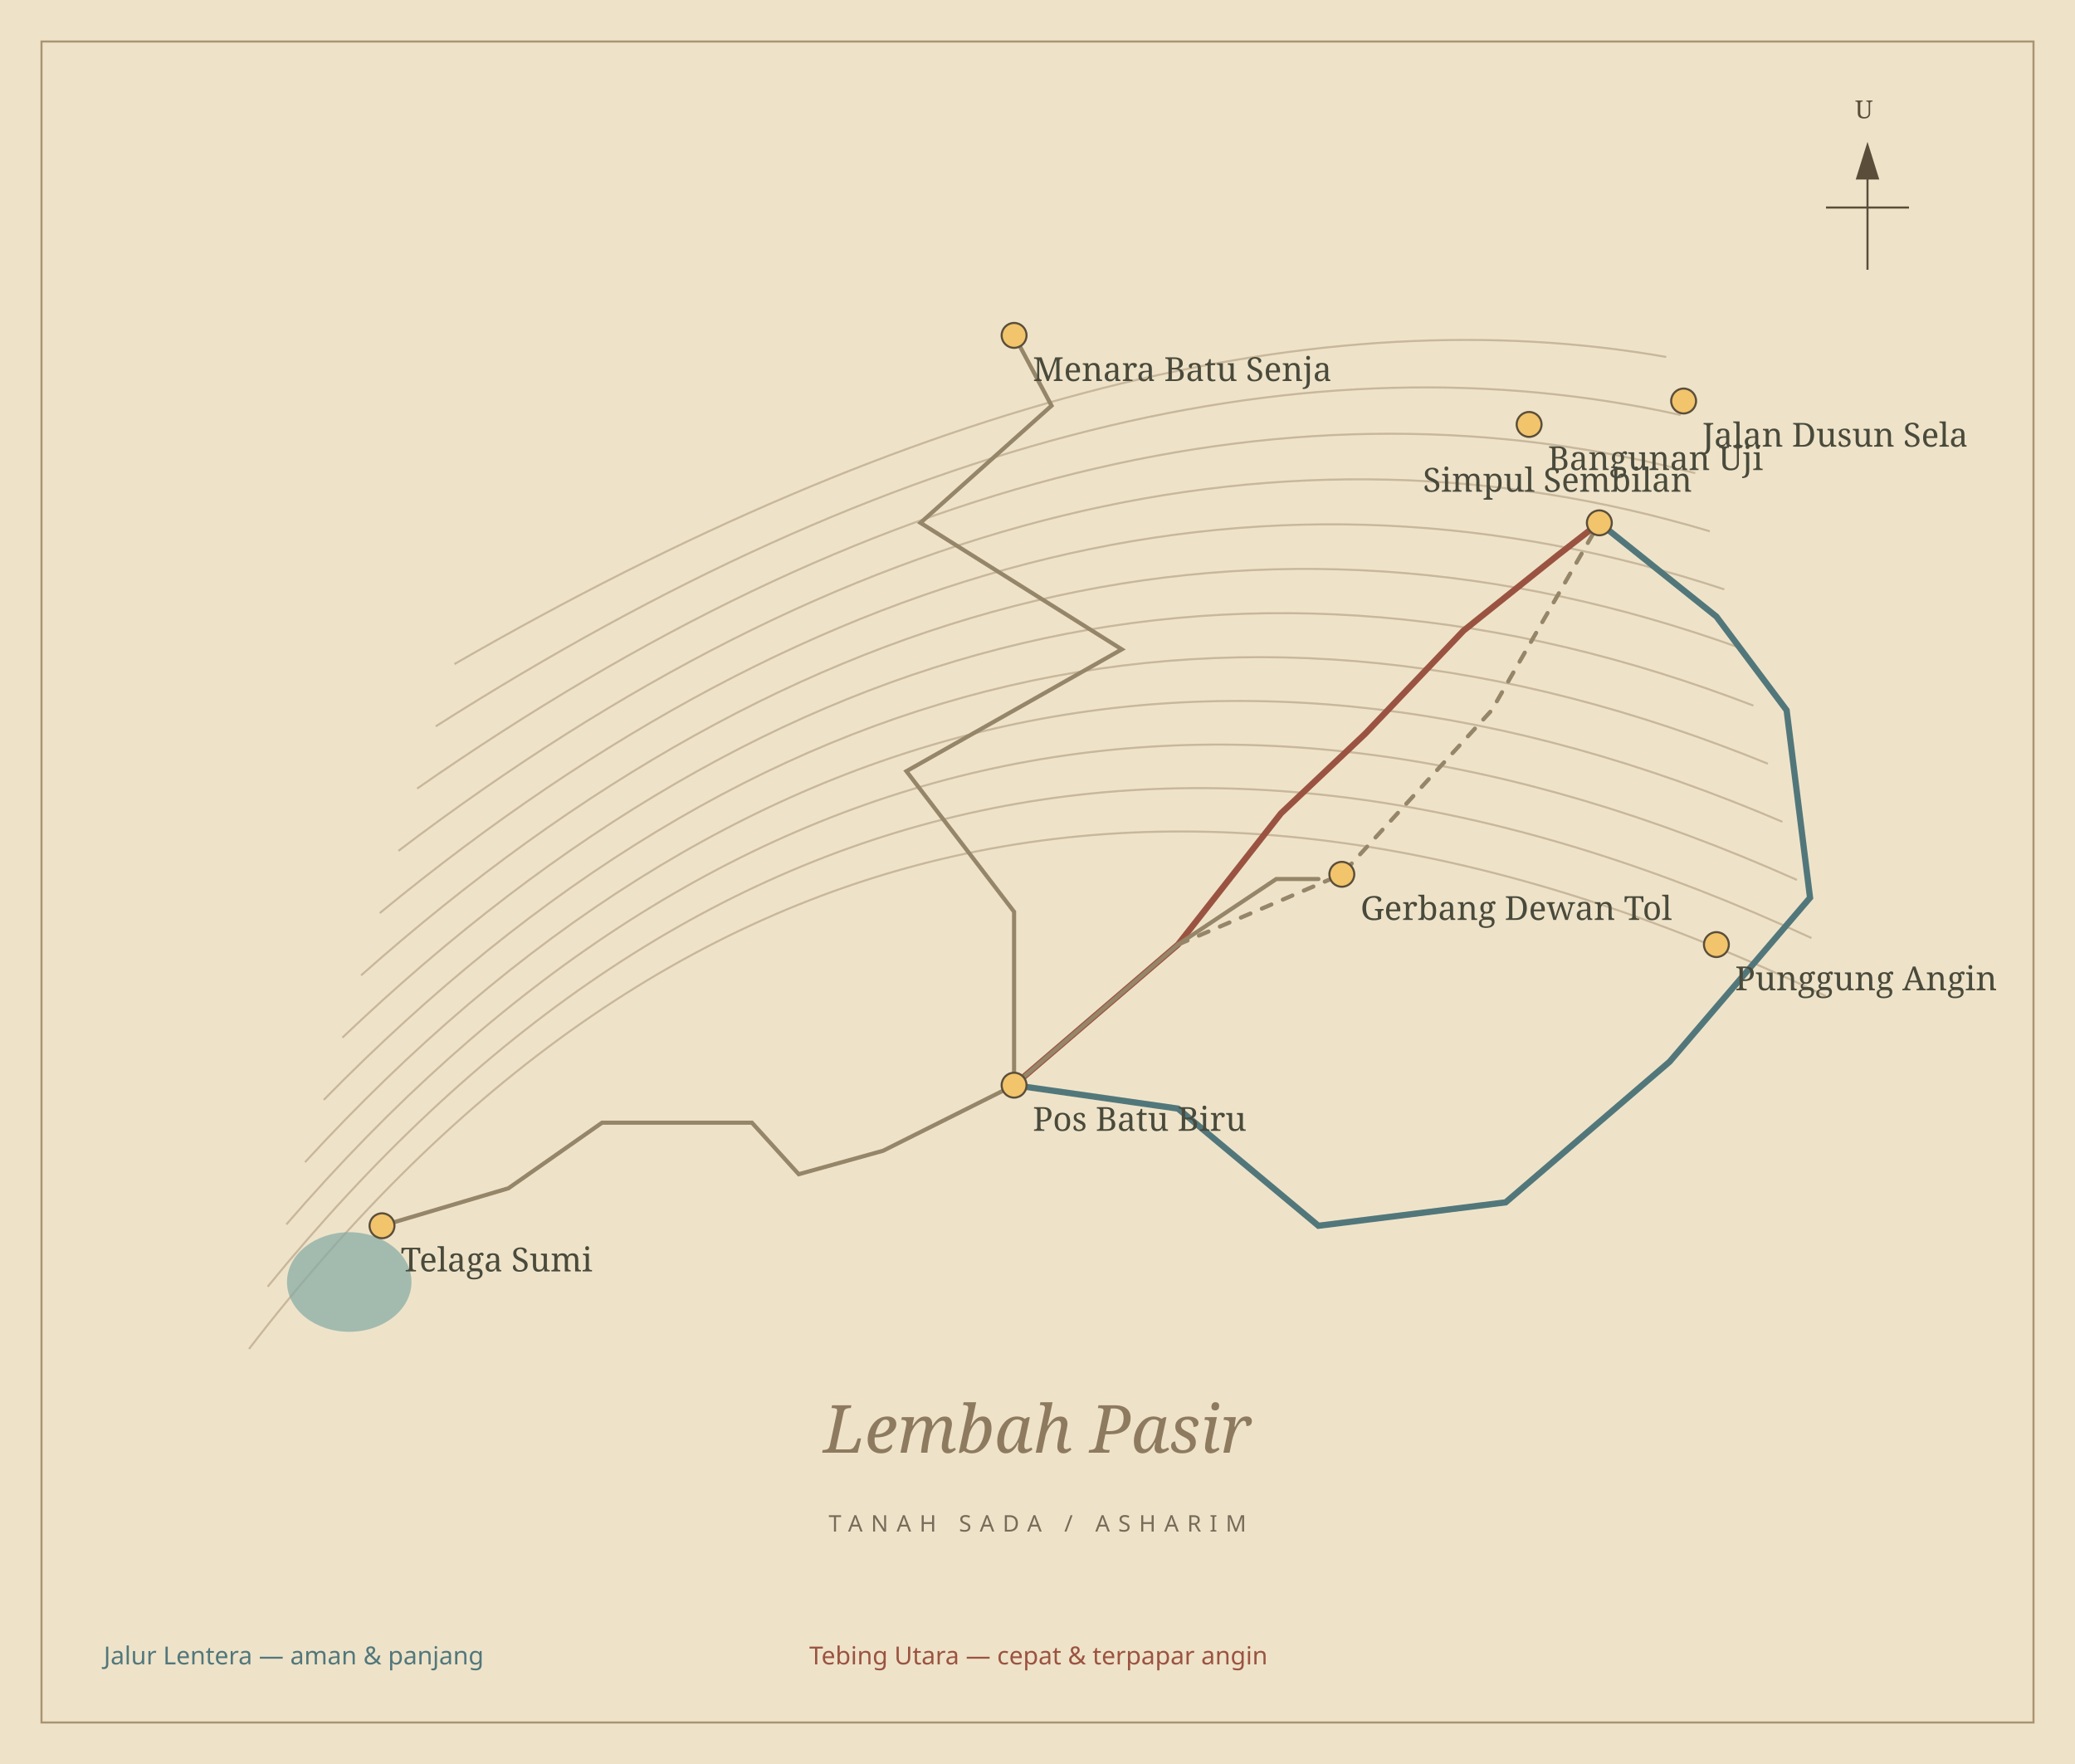
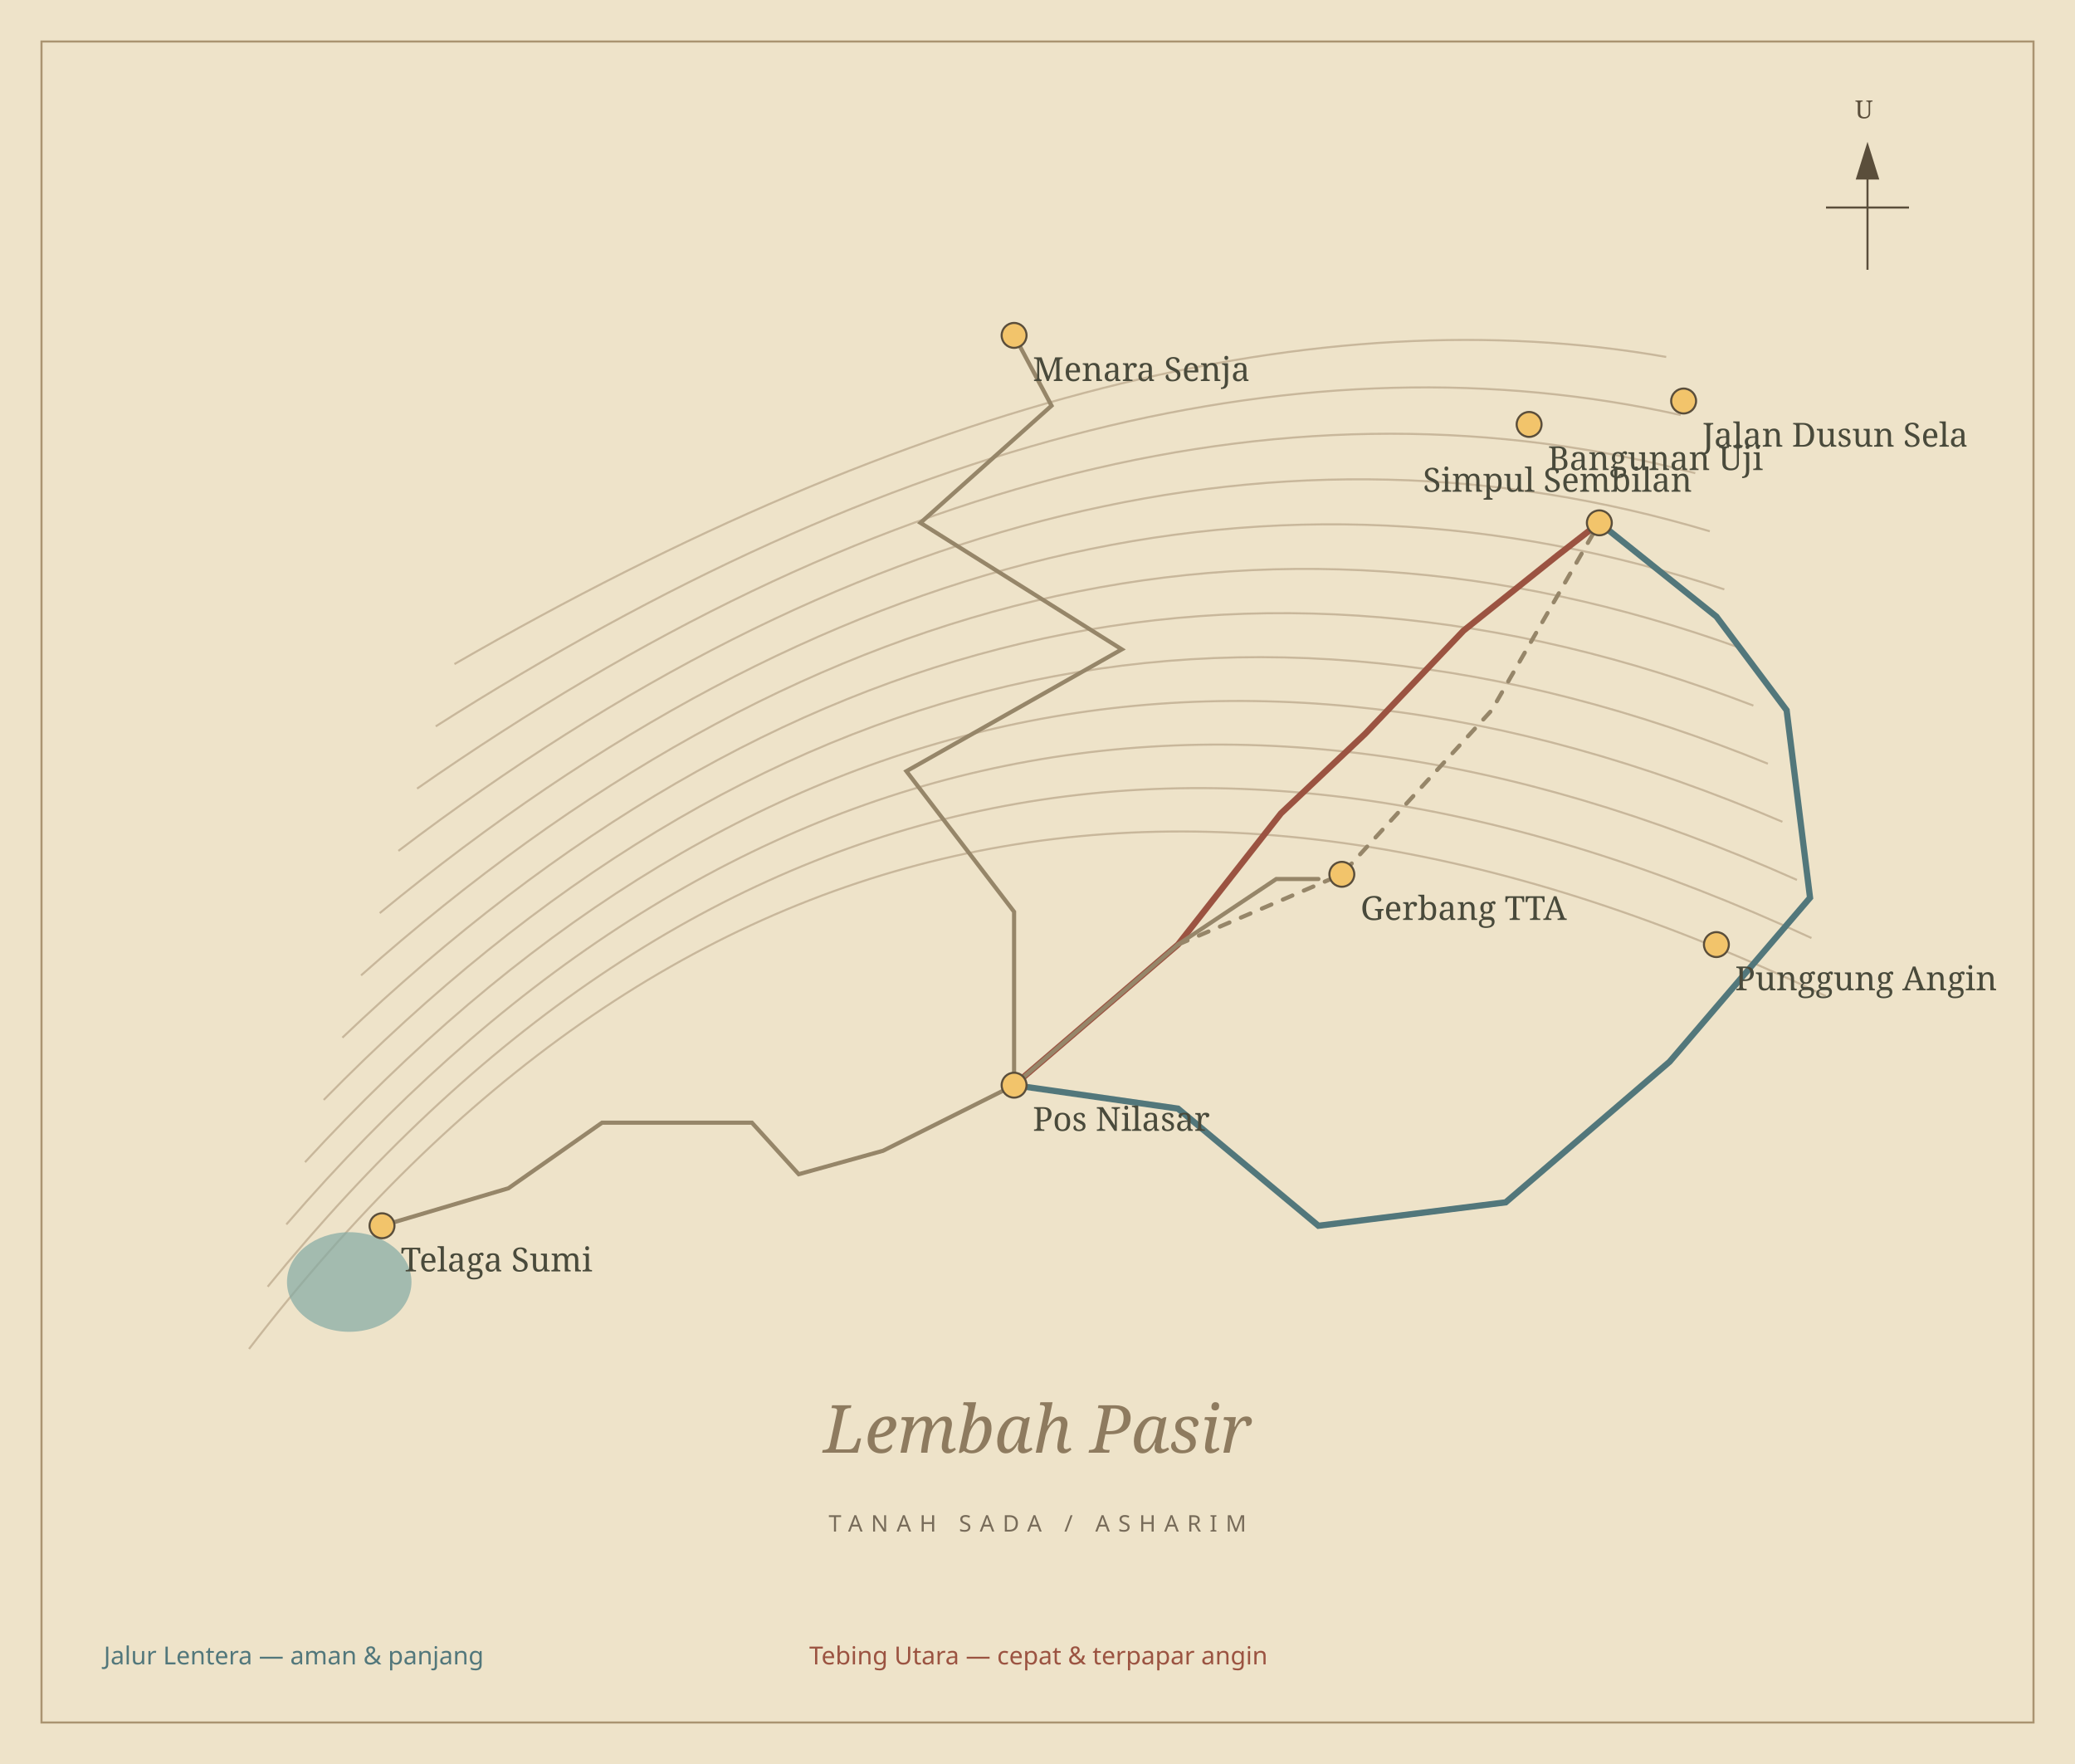
<svg xmlns="http://www.w3.org/2000/svg" viewBox="0 0 1000 850">
  <rect width="1000" height="850" fill="#eee3c9" />
  <rect x="20" y="20" width="960" height="810" fill="none" stroke="#aa9471" />
  <g fill="none" stroke="#c8b79b" stroke-width="1">
    <path d="M 120 650 Q 420 260 880 480" />
    <path d="M 129 620 Q 432 248 873 452" />
    <path d="M 138 590 Q 444 236 866 424" />
    <path d="M 147 560 Q 456 224 859 396" />
    <path d="M 156 530 Q 468 212 852 368" />
    <path d="M 165 500 Q 480 200 845 340" />
    <path d="M 174 470 Q 492 188 838 312" />
    <path d="M 183 440 Q 504 176 831 284" />
    <path d="M 192 410 Q 516 164 824 256" />
    <path d="M 201 380 Q 528 152 817 228" />
    <path d="M 210 350 Q 540 140 810 200" />
    <path d="M 219 320 Q 552 128 803 172" />
  </g>
  <g stroke-linecap="round" fill="none">
    <path d="M488.718 522.903 L488.718 439.355 L436.821 371.613 L540.615 312.903 L443.59 251.935 L506.769 195.484 L488.718 161.613" stroke="#968669" stroke-width="2" />
    <path d="M488.718 522.903 L425.538 554.516 L384.923 565.806 L362.359 540.968 L290.154 540.968 L245.026 572.581 L184.103 590.645" stroke="#968669" stroke-width="2" />
    <path d="M488.718 522.903 L567.692 534.194 L635.385 590.645 L725.641 579.355 L804.615 511.613 L872.308 432.581 L861.026 342.258 L827.179 297.097 L770.769 251.935" stroke="#52777b" stroke-width="3" />
    <path d="M488.718 522.903 L567.692 455.161 L617.333 391.935 L657.949 353.548 L705.333 303.871 L750.462 267.742 L770.769 251.935" stroke="#9b5341" stroke-width="3" />
    <path d="M567.692 455.161 L646.667 421.29 L718.872 342.258 L770.769 251.935" stroke="#968669" stroke-width="2" stroke-dasharray="5 6" />
    <path d="M488.718 522.903 L567.692 455.161 L615.077 423.548 L635.385 423.548" stroke="#968669" stroke-width="2" />
  </g>
  <ellipse cx="168.308" cy="617.742" rx="30" ry="24" fill="#83aaa4" opacity=".7" />
  <circle cx="488.718" cy="522.903" r="6" fill="#f2c46b" stroke="#5a4e3b" />
-   <text x="497.718" y="544.903" font-size="16" font-family="Georgia,serif" fill="#494a3b">Pos Batu Biru</text>
+   <text x="497.718" y="544.903" font-size="16" font-family="Georgia,serif" fill="#494a3b">Pos Nilasar</text>
  <circle cx="488.718" cy="161.613" r="6" fill="#f2c46b" stroke="#5a4e3b" />
-   <text x="497.718" y="183.613" font-size="16" font-family="Georgia,serif" fill="#494a3b">Menara Batu Senja</text>
+   <text x="497.718" y="183.613" font-size="16" font-family="Georgia,serif" fill="#494a3b">Menara Senja</text>
  <circle cx="184.103" cy="590.645" r="6" fill="#f2c46b" stroke="#5a4e3b" />
  <text x="193.103" y="612.645" font-size="16" font-family="Georgia,serif" fill="#494a3b">Telaga Sumi</text>
  <circle cx="646.667" cy="421.29" r="6" fill="#f2c46b" stroke="#5a4e3b" />
-   <text x="655.667" y="443.29" font-size="16" font-family="Georgia,serif" fill="#494a3b">Gerbang Dewan Tol</text>
+   <text x="655.667" y="443.29" font-size="16" font-family="Georgia,serif" fill="#494a3b">Gerbang TTA</text>
  <circle cx="770.769" cy="251.935" r="6" fill="#f2c46b" stroke="#5a4e3b" />
  <text x="685.769" y="236.935" font-size="16" font-family="Georgia,serif" fill="#494a3b">Simpul Sembilan</text>
  <circle cx="827.179" cy="455.161" r="6" fill="#f2c46b" stroke="#5a4e3b" />
  <text x="836.179" y="477.161" font-size="16" font-family="Georgia,serif" fill="#494a3b">Punggung Angin</text>
  <circle cx="736.923" cy="204.516" r="6" fill="#f2c46b" stroke="#5a4e3b" />
  <text x="745.923" y="226.516" font-size="16" font-family="Georgia,serif" fill="#494a3b">Bangunan Uji</text>
  <circle cx="811.385" cy="193.226" r="6" fill="#f2c46b" stroke="#5a4e3b" />
  <text x="820.385" y="215.226" font-size="16" font-family="Georgia,serif" fill="#494a3b">Jalan Dusun Sela</text>
  <text x="500" y="700" text-anchor="middle" fill="#8e7b5f" font-family="Georgia,serif" font-size="32" font-style="italic">Lembah Pasir</text>
  <text x="500" y="738" text-anchor="middle" font-family="sans-serif" font-size="11" fill="#776b59" letter-spacing="4">TANAH SADA / ASHARIM</text>
  <path d="M900 70v60m-20-30h40m-20-30-5 16h10Z" stroke="#5a4e3b" fill="#5a4e3b" />
  <text x="894" y="57" font-family="Georgia" fill="#5a4e3b">U</text>
  <text x="50" y="802" font-family="sans-serif" font-size="12" fill="#52777b">Jalur Lentera — aman &amp; panjang</text>
  <text x="390" y="802" font-family="sans-serif" font-size="12" fill="#9b5341">Tebing Utara — cepat &amp; terpapar angin</text>
</svg>
